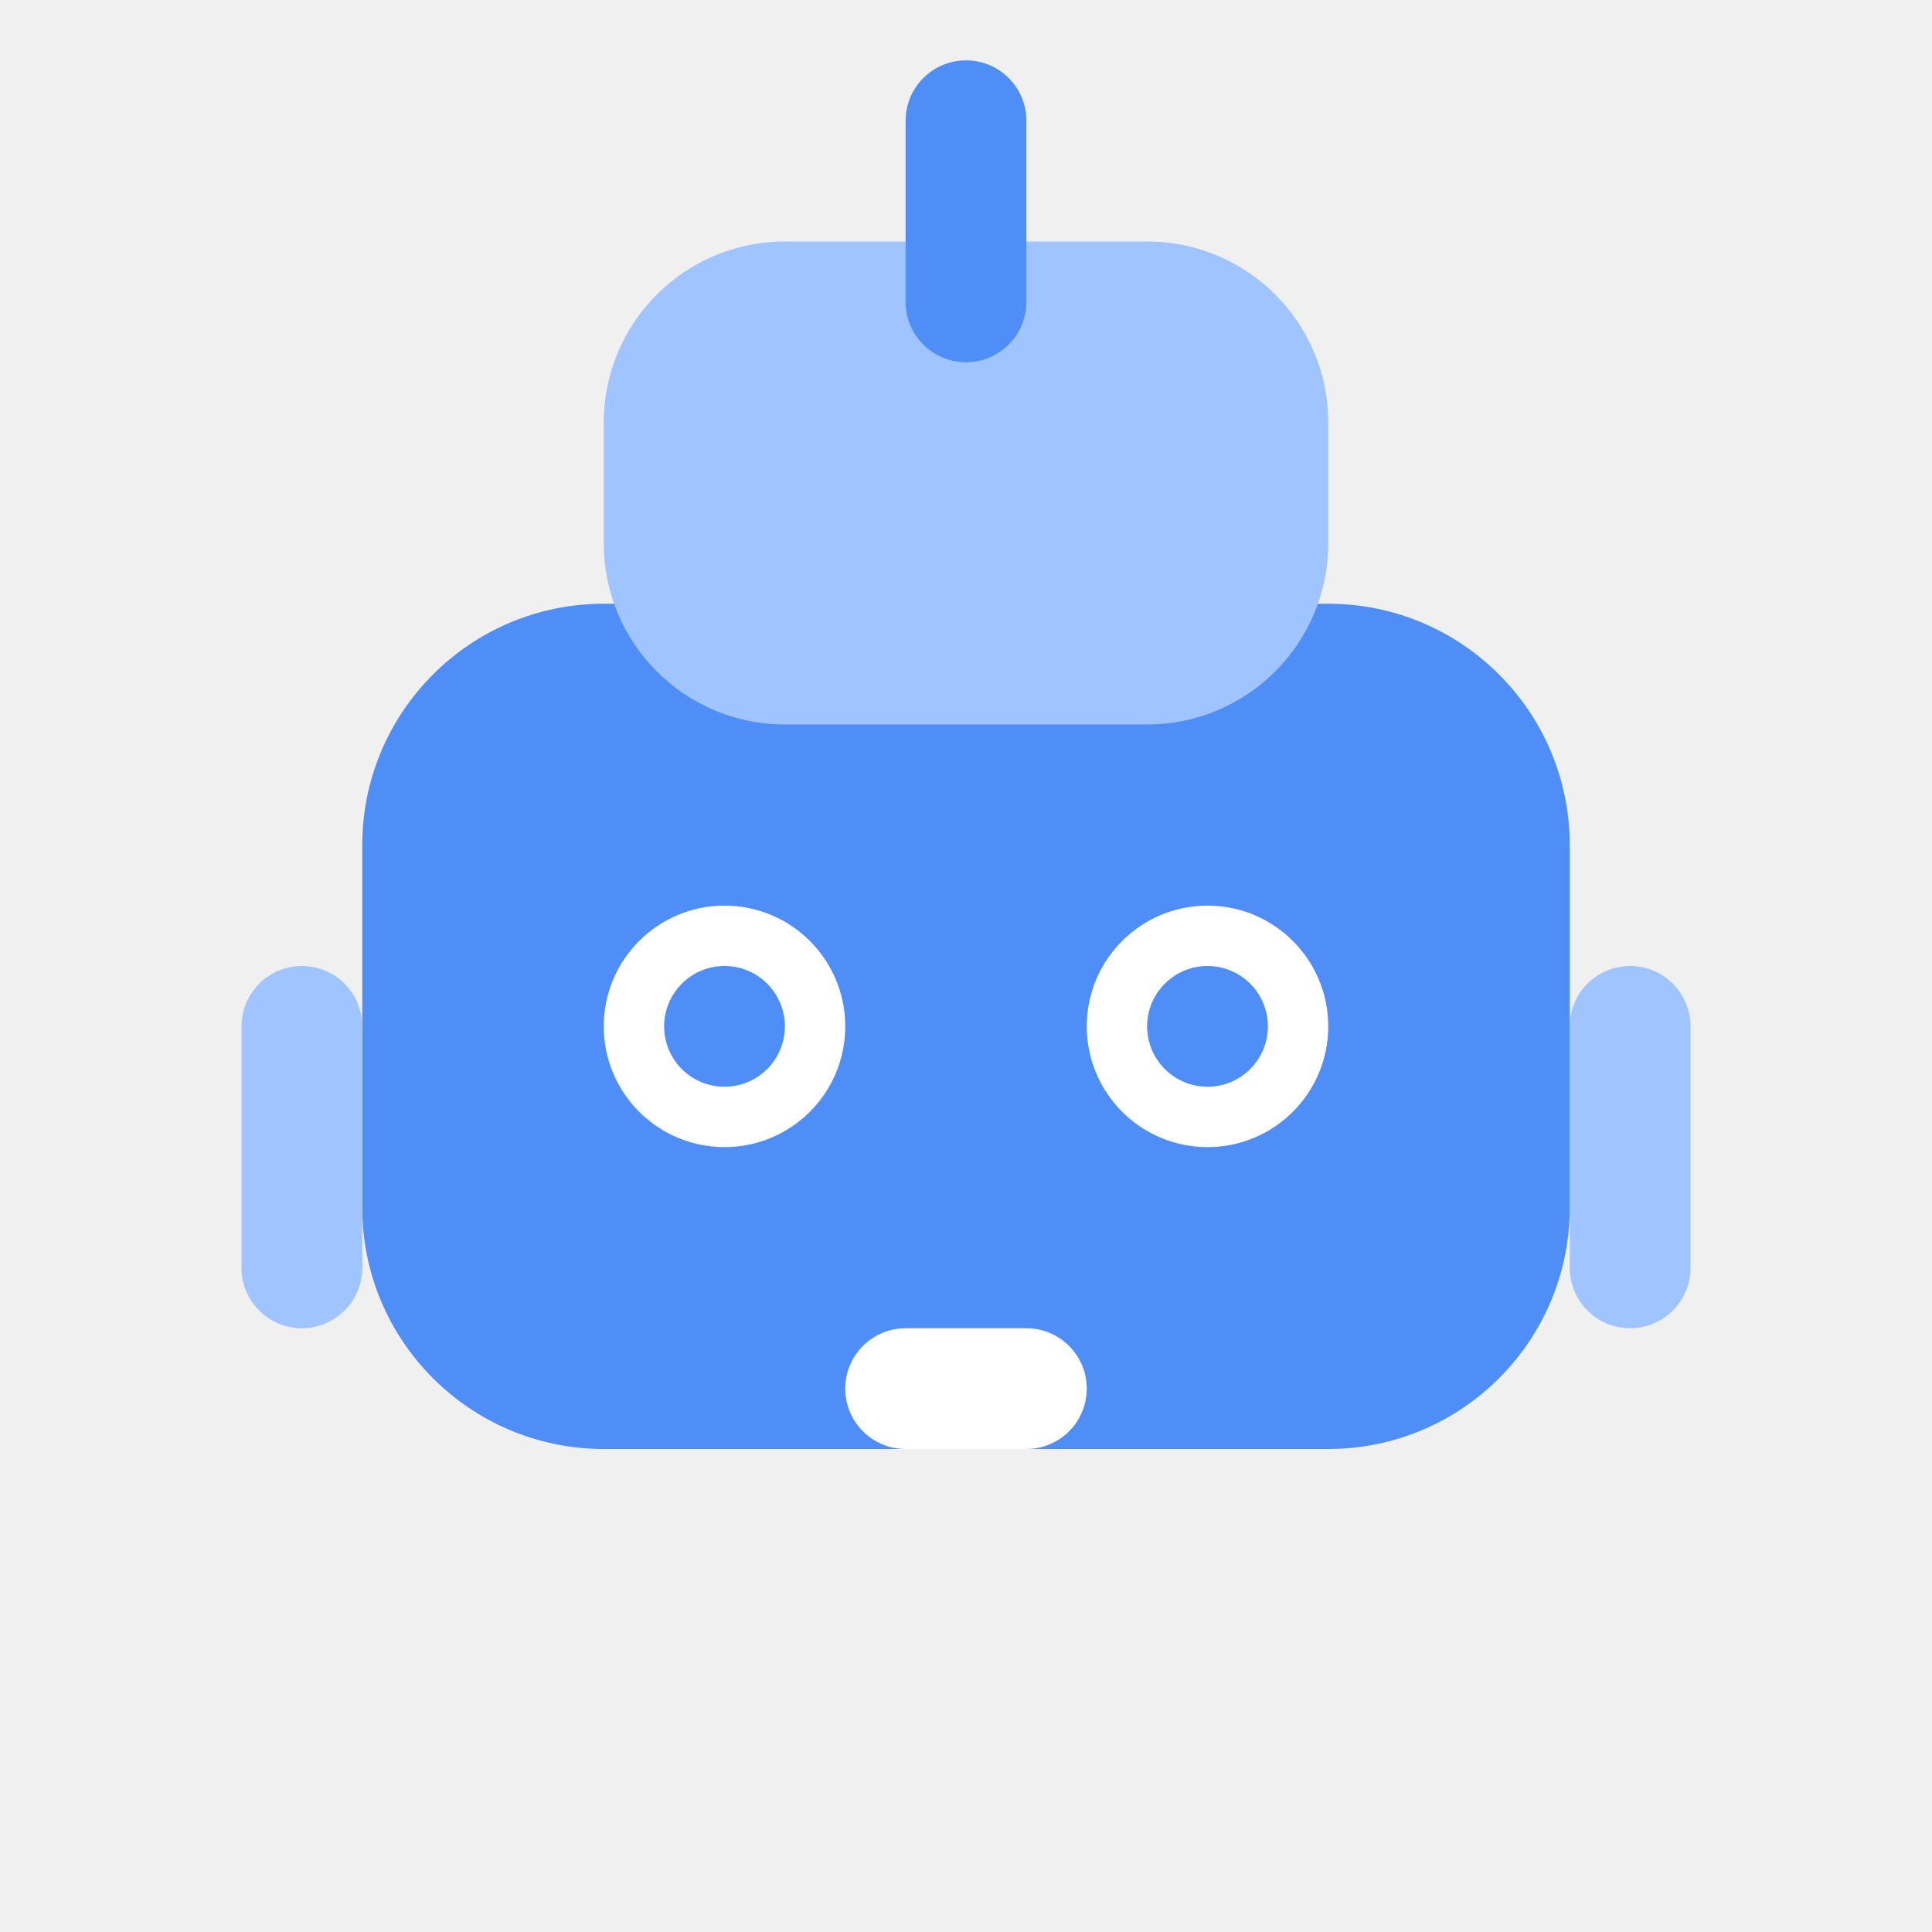
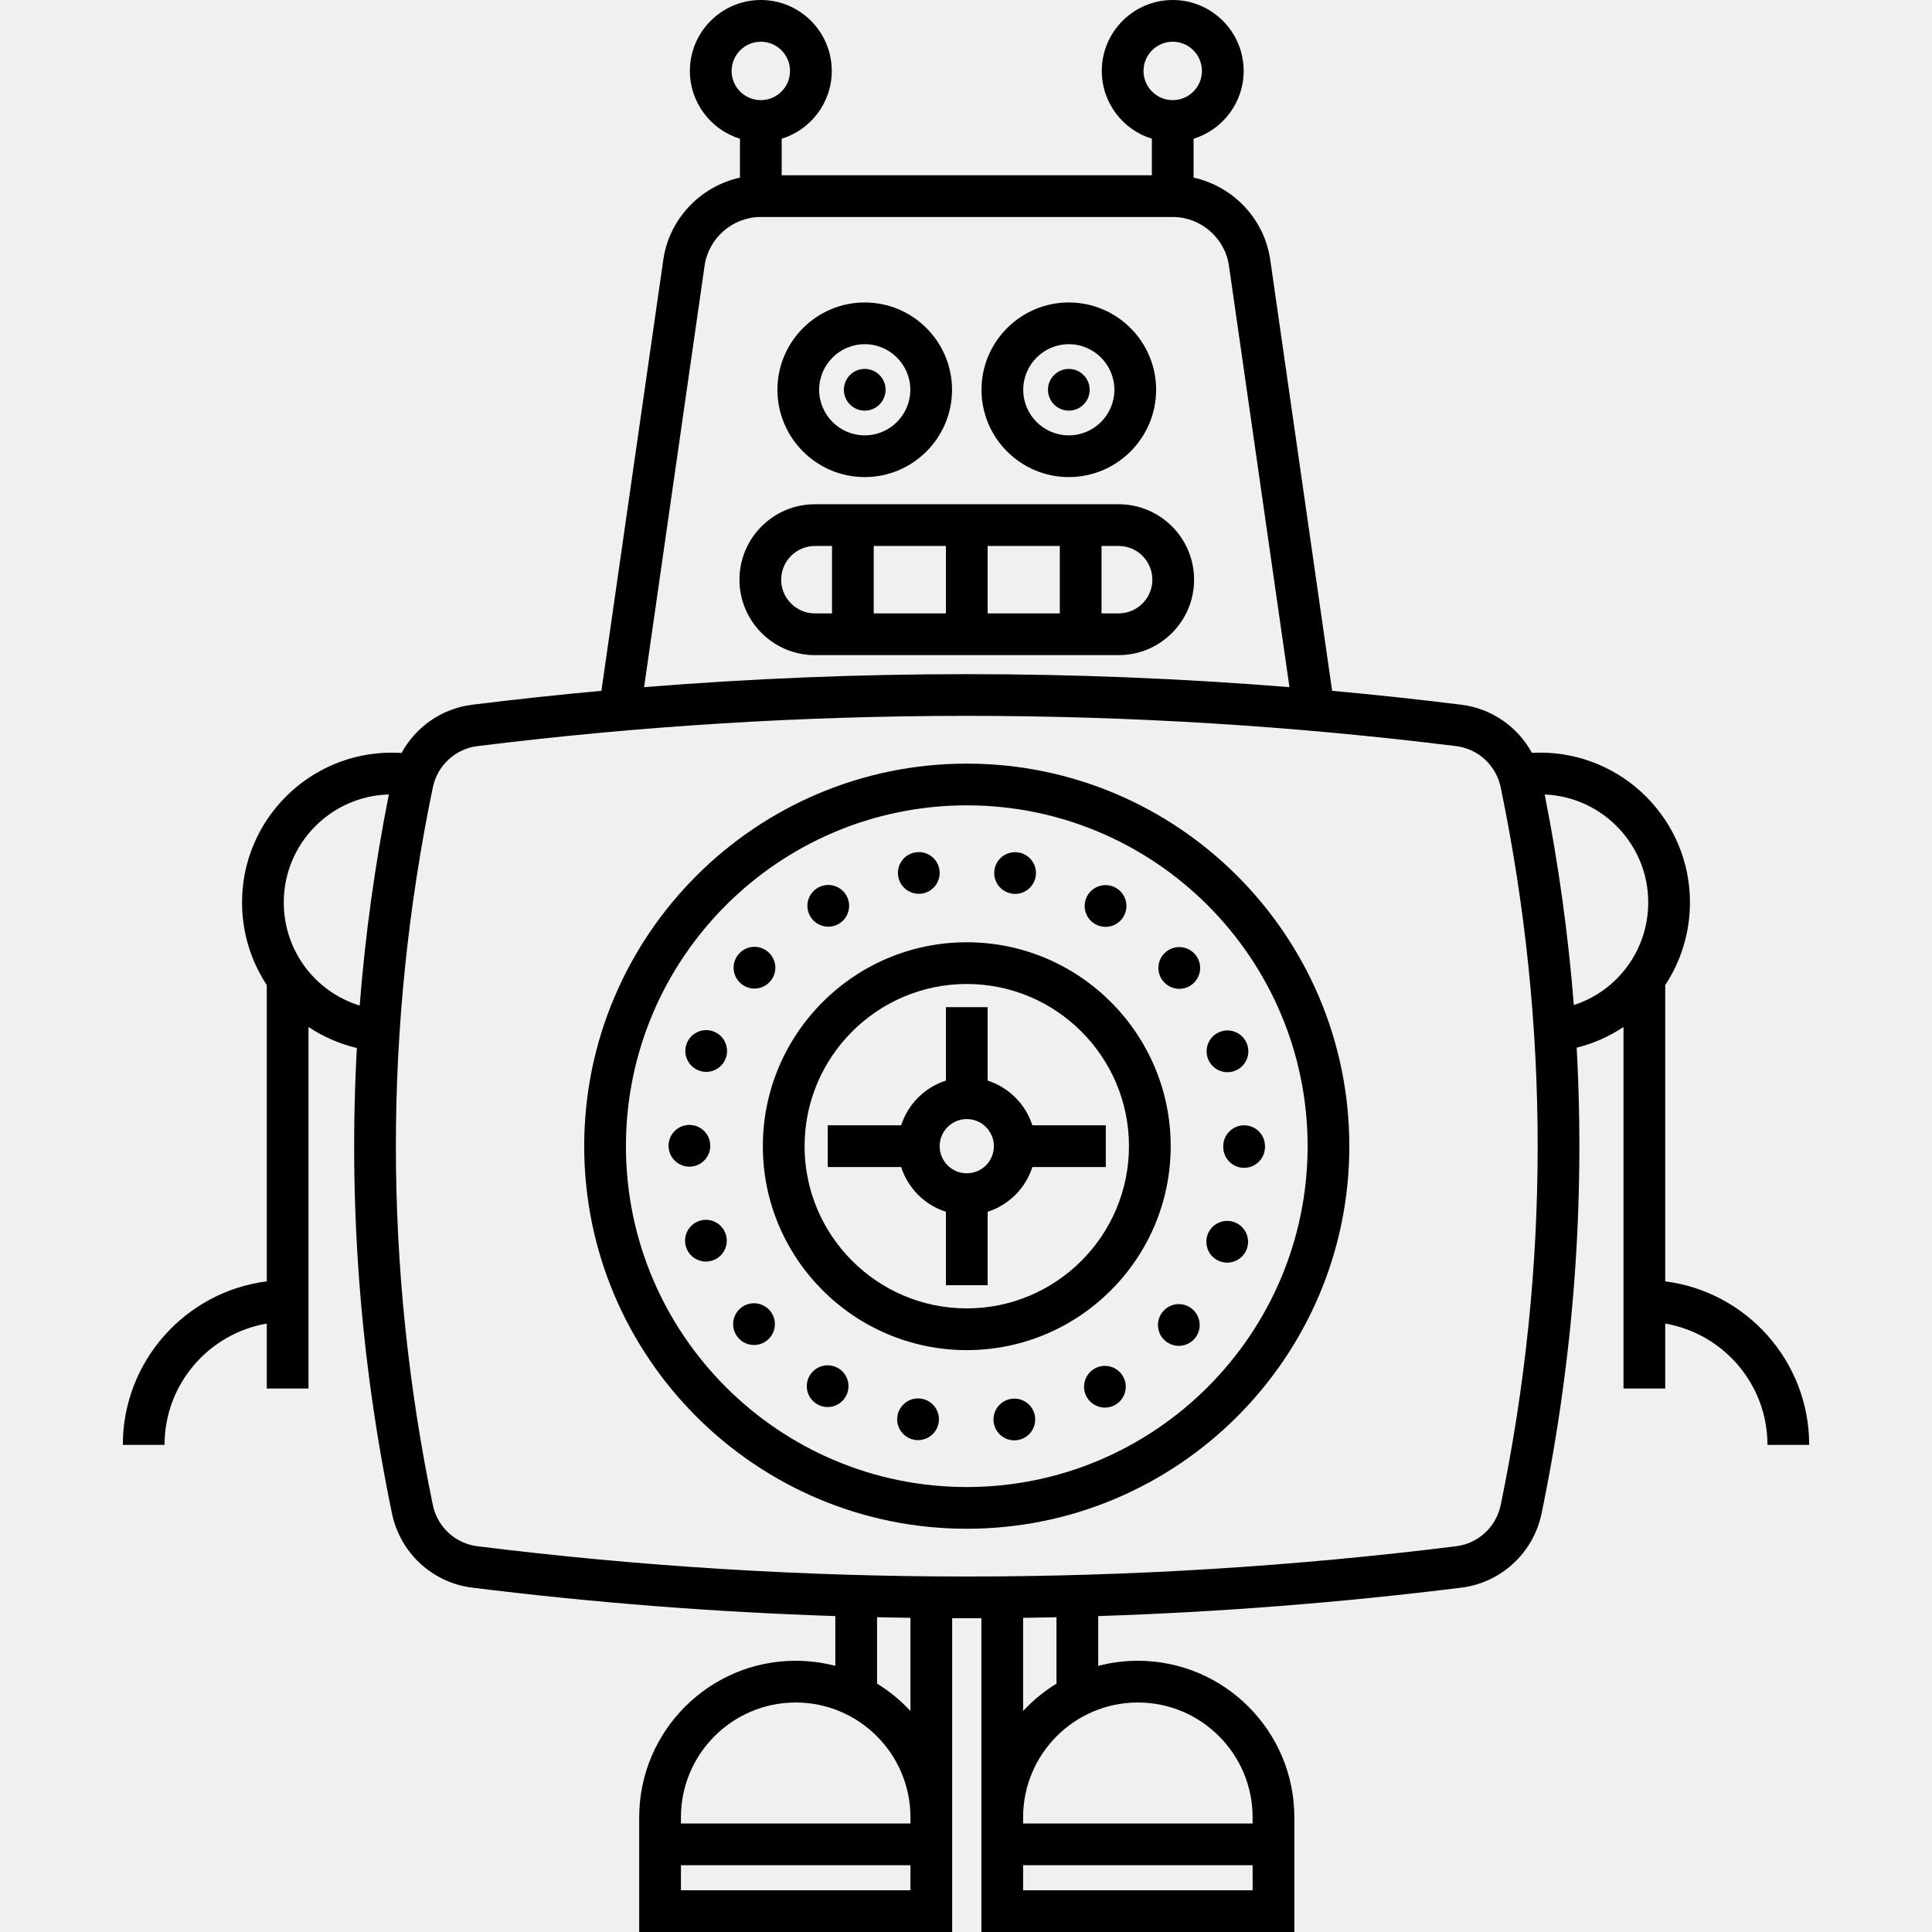
- <svg xmlns="http://www.w3.org/2000/svg" width="64" height="64" viewBox="0 0 64 64" fill="none">
-   <rect x="12" y="20" width="40" height="28" rx="8" fill="#4F8EF7" />
-   <rect x="20" y="8" width="24" height="16" rx="6" fill="#A0C4FF" />
-   <circle cx="24" cy="34" r="4" fill="#fff" />
-   <circle cx="40" cy="34" r="4" fill="#fff" />
-   <circle cx="24" cy="34" r="2" fill="#4F8EF7" />
-   <circle cx="40" cy="34" r="2" fill="#4F8EF7" />
-   <rect x="28" y="44" width="8" height="4" rx="2" fill="#fff" />
-   <rect x="8" y="32" width="4" height="12" rx="2" fill="#A0C4FF" />
-   <rect x="52" y="32" width="4" height="12" rx="2" fill="#A0C4FF" />
-   <rect x="30" y="2" width="4" height="10" rx="2" fill="#4F8EF7" />
+ <svg xmlns="http://www.w3.org/2000/svg" fill="#000000" height="800px" width="800px" version="1.1" id="Capa_1" viewBox="0 0 463 463" xml:space="preserve">
+   <g>
+     <path d="M286.161,138.92c0-9.969-8.11-18.08-18.08-18.08h-72.792c-9.969,0-18.08,8.111-18.08,18.08S185.32,157,195.289,157h72.792   C278.051,157,286.161,148.89,286.161,138.92z M276.161,138.92c0,4.455-3.625,8.08-8.08,8.08h-4.1v-16.16h4.1   C272.536,130.84,276.161,134.465,276.161,138.92z M236.685,130.84h17.297V147h-17.297V130.84z M226.685,147h-17.297v-16.16h17.297   V147z M187.209,138.92c0-4.456,3.625-8.08,8.08-8.08h4.099V147h-4.099C190.833,147,187.209,143.375,187.209,138.92z" />
+     <path d="M207.231,114.333c11.537,0,20.923-9.386,20.923-20.923s-9.386-20.923-20.923-20.923s-20.923,9.386-20.923,20.923   S195.694,114.333,207.231,114.333z M207.231,82.486c6.023,0,10.923,4.9,10.923,10.923s-4.9,10.923-10.923,10.923   s-10.923-4.9-10.923-10.923S201.208,82.486,207.231,82.486z" />
+     <path d="M256.139,114.333c11.537,0,20.923-9.386,20.923-20.923s-9.386-20.923-20.923-20.923s-20.924,9.386-20.924,20.923   S244.602,114.333,256.139,114.333z M256.139,82.486c6.022,0,10.923,4.9,10.923,10.923s-4.9,10.923-10.923,10.923   c-6.023,0-10.924-4.9-10.924-10.923S250.115,82.486,256.139,82.486z" />
+     <path d="M207.233,98.409c1.32,0,2.61-0.53,3.53-1.47c0.93-0.93,1.47-2.21,1.47-3.53c0-1.32-0.54-2.61-1.47-3.54   c-0.93-0.93-2.21-1.46-3.53-1.46c-1.32,0-2.61,0.53-3.54,1.46c-0.93,0.93-1.46,2.22-1.46,3.54c0,1.32,0.53,2.61,1.46,3.53   C204.623,97.879,205.913,98.409,207.233,98.409z" />
+     <path d="M256.133,98.409c1.32,0,2.61-0.53,3.54-1.46c0.93-0.93,1.47-2.22,1.47-3.54c0-1.32-0.54-2.61-1.47-3.53   c-0.93-0.94-2.22-1.47-3.54-1.47c-1.311,0-2.6,0.53-3.53,1.47c-0.93,0.93-1.46,2.21-1.46,3.53c0,1.32,0.53,2.6,1.46,3.53   C253.533,97.879,254.822,98.409,256.133,98.409z" />
+     <path d="M231.685,183c-50.553,0-91.681,41.128-91.681,91.682s41.128,91.682,91.681,91.682c50.554,0,91.682-41.128,91.682-91.682   S282.238,183,231.685,183z M231.685,356.363c-45.039,0-81.681-36.642-81.681-81.682S186.646,193,231.685,193   s81.682,36.642,81.682,81.682S276.724,356.363,231.685,356.363z" />
+     <path d="M200.853,327.869c-2.39-1.38-5.45-0.57-6.83,1.82c-1.39,2.38-0.58,5.44,1.81,6.83c0.79,0.46,1.65,0.68,2.5,0.68   c1.73,0,3.4-0.89,4.33-2.49C204.053,332.319,203.243,329.259,200.853,327.869z" />
+     <path d="M295.822,292.889c-2.59-0.95-5.47,0.38-6.42,2.97c-0.949,2.6,0.381,5.47,2.971,6.42c0.569,0.21,1.149,0.31,1.729,0.31   c2.03,0,3.95-1.26,4.69-3.28C299.743,296.719,298.413,293.849,295.822,292.889z" />
+     <path d="M289.463,253.659c0.74,2.03,2.66,3.29,4.7,3.29c0.569,0,1.149-0.1,1.71-0.3c2.6-0.95,3.93-3.82,2.989-6.41   c-0.949-2.6-3.819-3.94-6.409-2.99C289.853,248.189,288.522,251.059,289.463,253.659z" />
+     <path d="M293.152,274.679c0,0.02,0,0.03,0,0.04c0,0.05,0,0.09,0,0.14c-0.01,2.76,2.221,5,4.98,5.01c0.01,0,0.01,0,0.02,0   c2.75,0,4.99-2.23,5-4.99c0-0.01,0-0.03,0-0.05c0-0.05,0-0.1,0-0.15c0-2.76-2.239-5-5-5   C295.393,269.679,293.152,271.919,293.152,274.679z" />
+     <path d="M220.183,214.199c0.28,0,0.57-0.02,0.87-0.07c2.71-0.48,4.53-3.06,4.06-5.78c-0.47-2.73-3.06-4.55-5.78-4.07   c-2.73,0.47-4.55,3.06-4.07,5.78C215.683,212.489,217.793,214.199,220.183,214.199z" />
+     <path d="M262.442,221.449c0.78,0.46,1.65,0.67,2.5,0.67c1.721,0,3.4-0.89,4.33-2.49c1.38-2.39,0.57-5.45-1.819-6.84   c-2.391-1.38-5.45-0.56-6.841,1.82C259.232,216.999,260.043,220.069,262.442,221.449z" />
+     <path d="M177.483,313.489c-2.11,1.78-2.39,4.93-0.62,7.05c0.99,1.18,2.41,1.79,3.84,1.79c1.13,0,2.27-0.39,3.2-1.17   c2.12-1.77,2.4-4.93,0.63-7.04C182.753,311.999,179.603,311.719,177.483,313.489z" />
+     <path d="M198.503,222.079c0.85,0,1.71-0.21,2.49-0.67c2.39-1.38,3.21-4.44,1.83-6.83c-1.38-2.39-4.44-3.21-6.83-1.83   s-3.21,4.44-1.83,6.83C195.093,221.189,196.773,222.079,198.503,222.079z" />
+     <path d="M180.803,236.909c1.43,0,2.84-0.61,3.83-1.78c1.78-2.12,1.51-5.27-0.61-7.05c-2.11-1.78-5.26-1.51-7.04,0.61   c-1.78,2.11-1.51,5.26,0.6,7.04C178.523,236.519,179.663,236.909,180.803,236.909z" />
+     <path d="M220.883,335.209c-2.72-0.49-5.31,1.33-5.8,4.05c-0.48,2.72,1.34,5.31,4.06,5.79c0.29,0.06,0.58,0.08,0.87,0.08   c2.38,0,4.49-1.7,4.92-4.13C225.413,338.279,223.603,335.689,220.883,335.209z" />
+     <path d="M170.213,274.599c0.01-2.77-2.23-5.01-4.99-5.01c-2.76-0.01-5,2.23-5.01,4.99c0,2.76,2.23,5,5,5.01   C167.973,279.589,170.213,277.349,170.213,274.599z" />
+     <path d="M170.953,247.169c-2.59-0.95-5.46,0.39-6.41,2.98c-0.95,2.59,0.38,5.46,2.98,6.41c0.56,0.21,1.14,0.31,1.71,0.31   c2.04,0,3.96-1.26,4.7-3.29C174.883,250.989,173.543,248.119,170.953,247.169z" />
+     <path d="M167.473,292.629c-2.6,0.94-3.94,3.81-3,6.4c0.74,2.04,2.66,3.3,4.7,3.3c0.57,0,1.14-0.1,1.7-0.3c2.6-0.94,3.94-3.81,3-6.4   C172.933,293.029,170.063,291.689,167.473,292.629z" />
+     <path d="M242.402,214.139c0.29,0.06,0.58,0.08,0.87,0.08c2.38,0,4.49-1.71,4.92-4.14c0.471-2.72-1.34-5.31-4.06-5.78   c-2.72-0.48-5.32,1.33-5.79,4.05C237.862,211.069,239.683,213.659,242.402,214.139z" />
+     <path d="M278.683,314.309c-1.78,2.11-1.52,5.26,0.59,7.04c0.94,0.79,2.09,1.18,3.221,1.18c1.43,0,2.84-0.6,3.829-1.77   c1.78-2.12,1.511-5.27-0.6-7.05C283.612,311.929,280.463,312.199,278.683,314.309z" />
+     <path d="M242.232,335.249c-2.72,0.47-4.54,3.06-4.069,5.78c0.42,2.43,2.529,4.15,4.92,4.15c0.279,0,0.569-0.03,0.859-0.08   c2.721-0.47,4.54-3.05,4.07-5.78C247.543,336.599,244.953,334.779,242.232,335.249z" />
+     <path d="M279.393,228.139c-2.109,1.77-2.39,4.93-0.609,7.04c0.989,1.18,2.409,1.79,3.829,1.79c1.131,0,2.28-0.39,3.21-1.17   c2.12-1.78,2.391-4.93,0.62-7.05C284.663,226.639,281.513,226.359,279.393,228.139z" />
+     <path d="M262.293,327.999c-2.391,1.38-3.21,4.43-1.83,6.83c0.92,1.6,2.6,2.5,4.34,2.5c0.84,0,1.7-0.21,2.48-0.66   c2.399-1.38,3.22-4.44,1.84-6.83C267.753,327.439,264.692,326.619,262.293,327.999z" />
+     <path d="M280.555,274.682c0-26.947-21.923-48.87-48.87-48.87c-26.947,0-48.87,21.923-48.87,48.87   c0,26.947,21.923,48.87,48.87,48.87C258.632,323.552,280.555,301.629,280.555,274.682z M231.685,313.552   c-21.433,0-38.87-17.437-38.87-38.87c0-21.433,17.437-38.87,38.87-38.87s38.87,17.437,38.87,38.87   C270.555,296.115,253.117,313.552,231.685,313.552z" />
+     <path d="M247.402,269.68c-1.62-5.08-5.637-9.096-10.717-10.716V241.36h-10v17.605c-5.08,1.62-9.096,5.636-10.717,10.716h-17.603v10   h17.602c1.62,5.081,5.637,9.098,10.718,10.719V308h10v-17.601c5.081-1.62,9.098-5.638,10.718-10.719h17.602v-10H247.402z    M231.685,281.178c-3.582,0-6.497-2.915-6.497-6.497s2.915-6.497,6.497-6.497s6.497,2.915,6.497,6.497   S235.267,281.178,231.685,281.178z" />
+     <path d="M399.068,307.075v-71.012c3.754-5.689,5.927-12.503,5.927-19.813c0-19.784-16.101-35.88-35.891-35.88   c-0.658,0-1.315,0.024-1.972,0.06c-3.407-6.24-9.628-10.636-16.92-11.542c-10.306-1.281-20.631-2.391-30.97-3.336L304.414,62.258   c-1.415-9.856-8.947-17.622-18.374-19.694v-9.317c6.941-2.141,12-8.613,12-16.247c0-9.374-7.626-17-17-17s-17,7.626-17,17   c0,7.634,5.059,14.107,12,16.247V42h-88.71v-8.753c6.941-2.141,12-8.613,12-16.247c0-9.374-7.626-17-17-17s-17,7.626-17,17   c0,7.634,5.059,14.107,12,16.247v9.317c-9.427,2.072-16.959,9.839-18.374,19.694l-14.829,103.293   c-10.339,0.946-20.664,2.055-30.97,3.336c-7.301,0.908-13.529,5.314-16.932,11.566c-0.775-0.049-1.552-0.083-2.33-0.083   c-19.79,0-35.89,16.096-35.89,35.88c0,7.309,2.172,14.123,5.926,19.811v71.013c-19.427,2.465-34.498,19.097-34.498,39.183h10   c0-14.56,10.607-26.683,24.498-29.066v15.567h10v-86.646c3.468,2.313,7.373,4.043,11.59,5.042   c-2.042,37.228,0.757,74.544,8.411,111.53c1.957,9.455,9.683,16.604,19.225,17.791c28.896,3.593,57.943,5.861,87.028,6.813v11.933   c-3.035-0.795-6.219-1.222-9.5-1.222c-20.678,0-37.5,16.822-37.5,37.5V463h75v-75.203c1.167,0.004,5.833,0.004,7,0V463h75v-27.5   c0-20.678-16.822-37.5-37.5-37.5c-3.281,0-6.465,0.427-9.5,1.222V387.29c29.085-0.953,58.132-3.22,87.028-6.813   c9.541-1.187,17.267-8.336,19.225-17.791c7.66-37.014,10.458-74.357,8.407-111.613c4.078-1.011,7.856-2.712,11.224-4.959v86.646h10   v-15.567c13.891,2.383,24.499,14.505,24.499,29.066h10C433.567,326.172,418.496,309.54,399.068,307.075z M281.04,10   c3.859,0,7,3.14,7,7s-3.141,7-7,7s-7-3.14-7-7S277.181,10,281.04,10z M182.33,10c3.86,0,7,3.14,7,7s-3.14,7-7,7s-7-3.14-7-7   S178.47,10,182.33,10z M168.854,63.679C169.81,57.021,175.604,52,182.33,52h98.71c6.727,0,12.52,5.021,13.476,11.679   l14.499,100.994c-51.451-4.151-103.208-4.151-154.659,0L168.854,63.679z M68.005,216.25c0-14.033,11.234-25.485,25.184-25.862   c-3.33,16.812-5.663,33.689-6.992,50.592C75.539,237.699,68.005,227.831,68.005,216.25z M190.685,408   c15.164,0,27.5,12.336,27.5,27.5v1.5h-55v-1.5C163.185,420.336,175.521,408,190.685,408z M218.185,453h-55v-6h55V453z    M218.185,410.04c-2.348-2.534-5.037-4.748-8-6.559v-15.914c2.667,0.06,5.333,0.106,8,0.144V410.04z M245.185,453v-6h55v6H245.185z    M300.185,435.5v1.5h-55v-1.5c0-15.164,12.337-27.5,27.5-27.5S300.185,420.336,300.185,435.5z M253.185,403.481   c-2.963,1.811-5.652,4.025-8,6.559v-22.329c2.667-0.037,5.333-0.084,8-0.144V403.481z M359.645,360.658   c-1.089,5.26-5.375,9.236-10.666,9.894c-77.829,9.678-156.757,9.678-234.587,0c-5.292-0.658-9.578-4.634-10.666-9.894   c-11.807-57.05-11.807-114.904,0-171.954c1.088-5.26,5.375-9.236,10.666-9.894c38.915-4.839,78.104-7.258,117.293-7.258   c39.189,0,78.379,2.419,117.294,7.258c5.291,0.658,9.577,4.634,10.666,9.894C371.451,245.755,371.451,303.609,359.645,360.658z    M377.164,240.863c-1.33-16.861-3.66-33.696-6.981-50.466c13.778,0.568,24.812,11.944,24.812,25.853   C394.995,227.699,387.63,237.472,377.164,240.863z" />
+   </g>
</svg>
